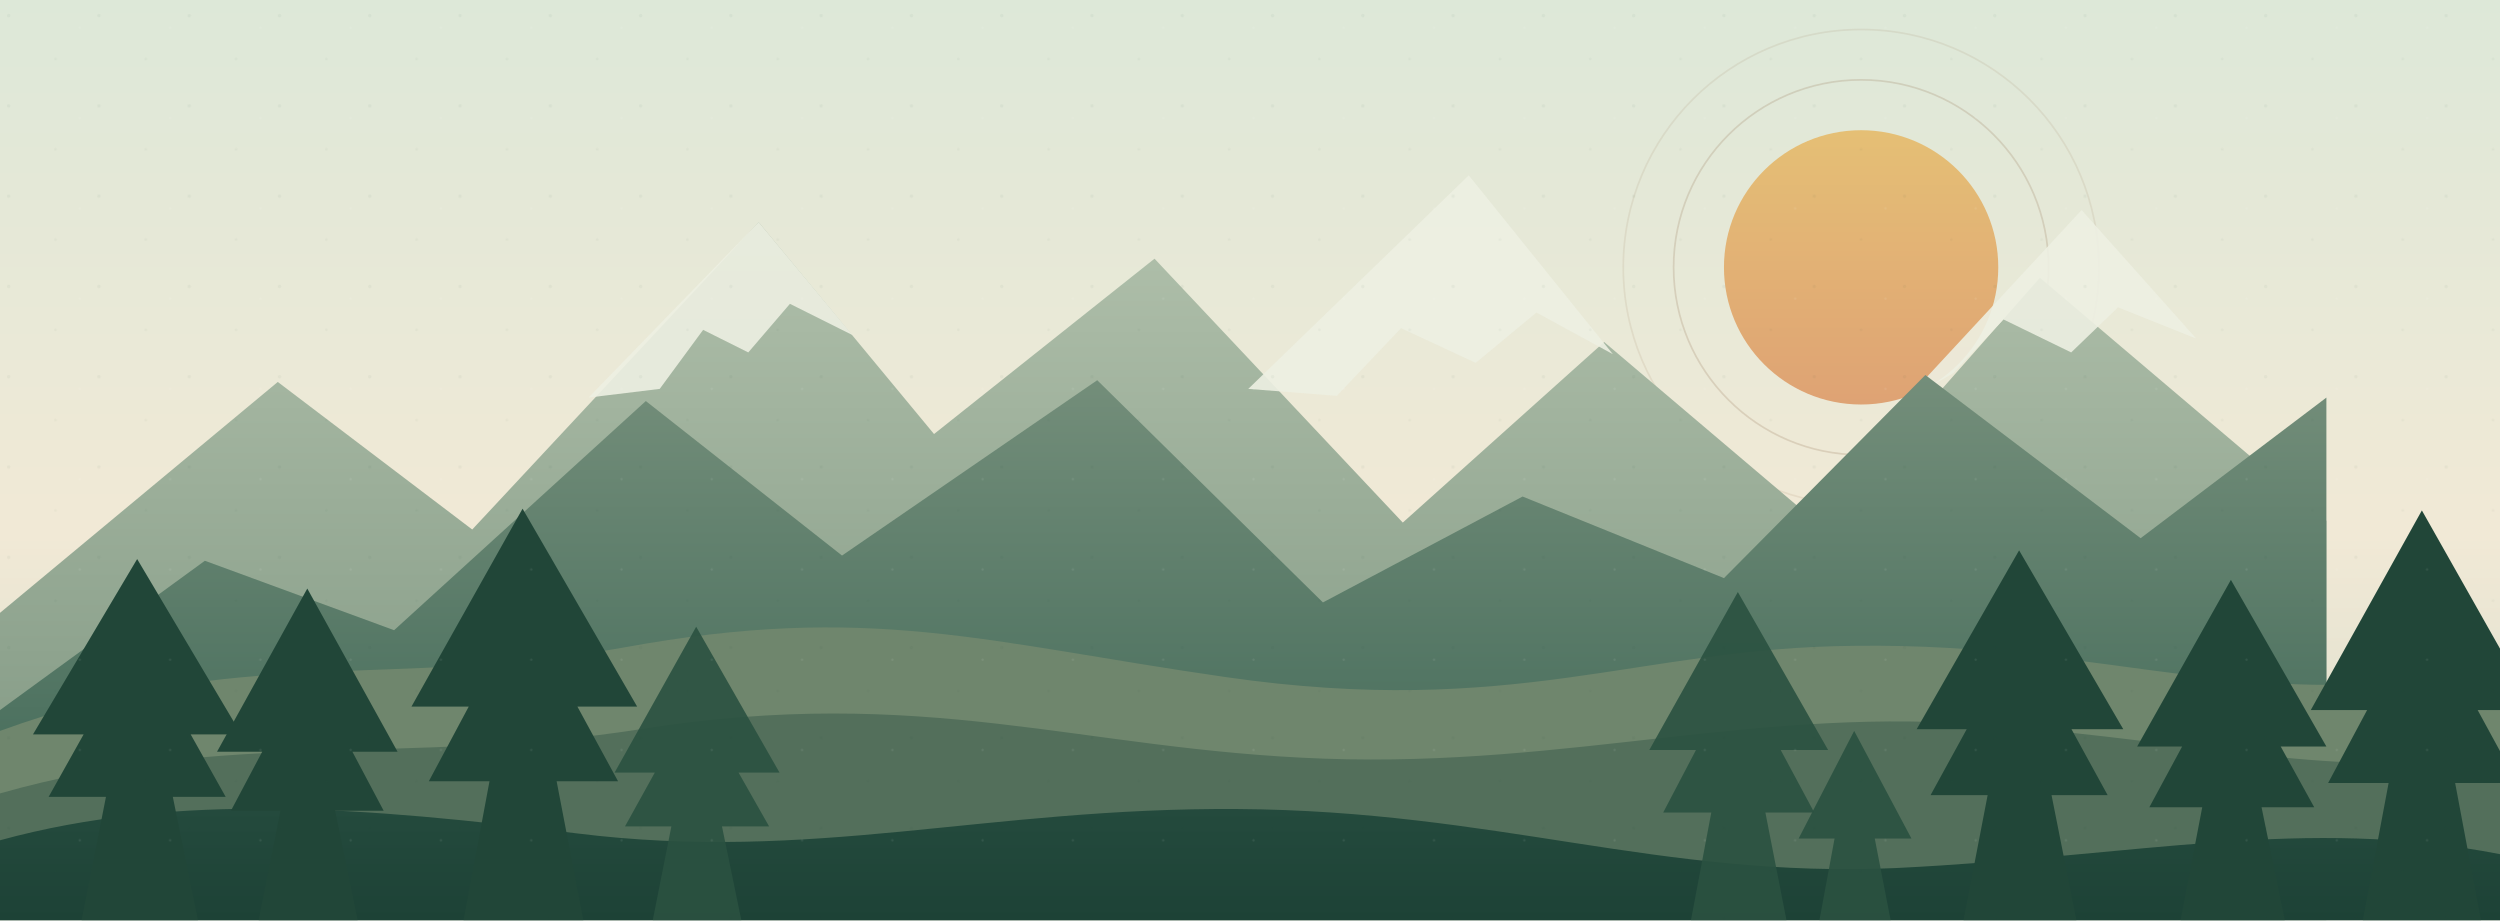
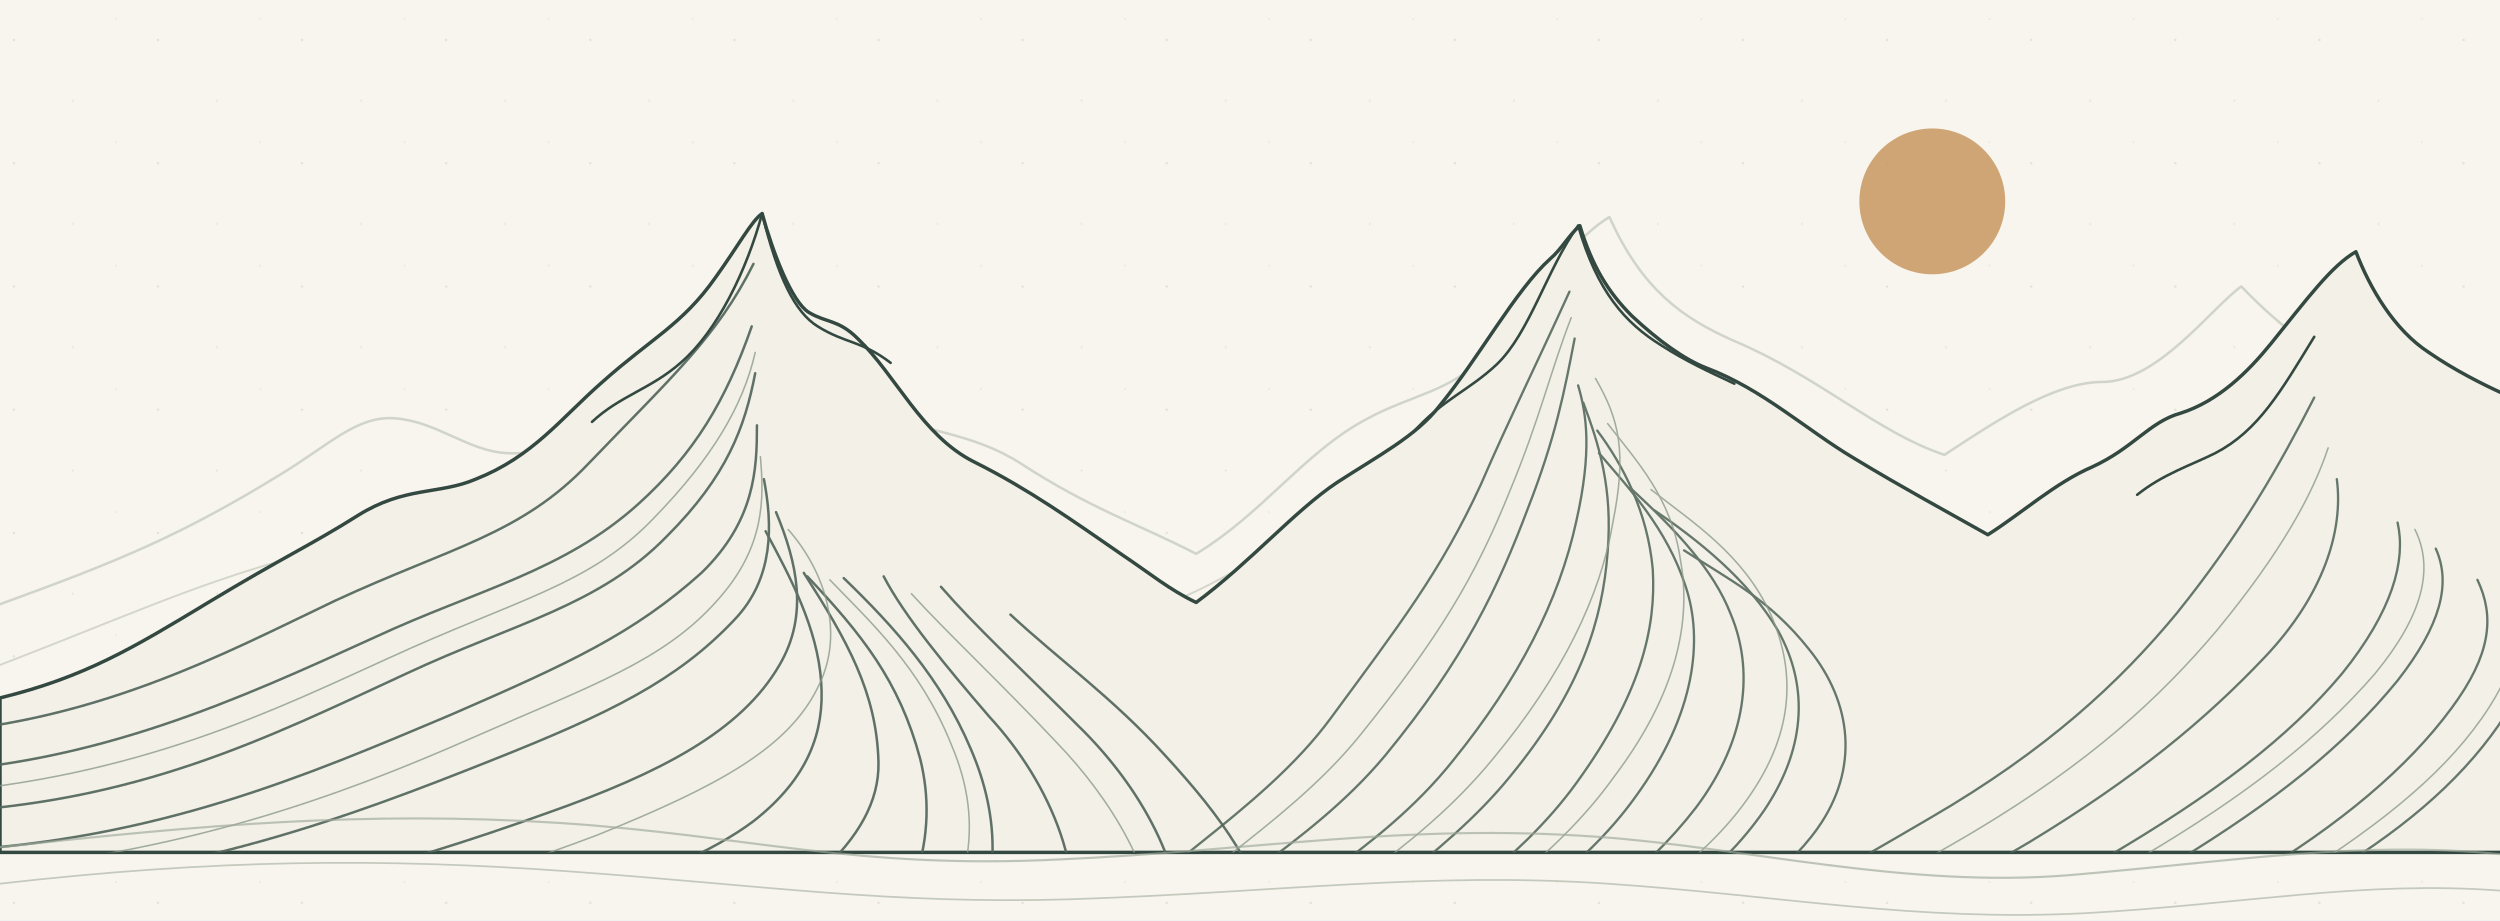
<svg xmlns="http://www.w3.org/2000/svg" width="1440" height="530" viewBox="0 0 1440 530" fill="none">
  <defs>
-     <linearGradient id="sky" x1="720" y1="0" x2="720" y2="530" gradientUnits="userSpaceOnUse">
-       <stop stop-color="#DDE8D8" />
-       <stop offset=".58" stop-color="#F1E9D6" />
-       <stop offset="1" stop-color="#D6DCC9" />
-     </linearGradient>
-     <linearGradient id="sun" x1="1074" y1="52" x2="1074" y2="284" gradientUnits="userSpaceOnUse">
-       <stop stop-color="#E7C16F" />
-       <stop offset="1" stop-color="#DB946D" />
-     </linearGradient>
-     <linearGradient id="mountain-back" x1="712" y1="99" x2="712" y2="467" gradientUnits="userSpaceOnUse">
-       <stop stop-color="#B4C3AE" />
-       <stop offset="1" stop-color="#829984" />
-     </linearGradient>
-     <linearGradient id="mountain-front" x1="730" y1="195" x2="730" y2="504" gradientUnits="userSpaceOnUse">
-       <stop stop-color="#78917D" />
-       <stop offset="1" stop-color="#3D6655" />
-     </linearGradient>
-     <linearGradient id="forest" x1="720" y1="317" x2="720" y2="530" gradientUnits="userSpaceOnUse">
-       <stop stop-color="#345D4D" />
-       <stop offset="1" stop-color="#1D4236" />
-     </linearGradient>
-     <pattern id="grain" width="52" height="52" patternUnits="userSpaceOnUse">
-       <circle cx="5" cy="9" r="1" fill="#264638" fill-opacity=".12" />
-       <circle cx="32" cy="34" r=".8" fill="#264638" fill-opacity=".1" />
-       <circle cx="46" cy="16" r=".7" fill="#fff" fill-opacity=".22" />
+     <pattern id="paper" width="83" height="71" patternUnits="userSpaceOnUse">
+       <circle cx="8" cy="23" r=".7" fill="#6A7569" opacity=".15" />
+       <circle cx="42" cy="58" r=".6" fill="#6A7569" opacity=".12" />
+       <circle cx="67" cy="11" r=".5" fill="#6A7569" opacity=".13" />
    </pattern>
+     <clipPath id="mountains">
+       <path d="M0 402c49-12 77-29 120-55 43-26 59-33 86-50 27-17 47-12 68-21 33-13 49-35 73-56 28-25 46-33 65-60 13-18 21-33 27-37 6 22 17 51 27 57 10 6 17 4 28 15 22 21 37 56 67 71 32 16 57 34 86 54 15 10 27 20 42 27 31-23 57-53 81-69 23-15 46-27 59-44 23-28 44-67 64-85 6-5 11-14 17-19 7 23 16 38 30 52 15 14 30 25 43 30 32 12 58 36 85 52 28 17 54 31 77 44 19-12 39-30 60-39 24-11 33-26 51-31 22-7 39-24 52-40 21-26 35-45 49-53 8 21 22 45 42 58 29 20 61 31 91 46 31 15 69 32 119 39v203H0V402Z" />
+     </clipPath>
  </defs>
-   <path fill="url(#sky)" d="M0 0h1440v530H0z" />
-   <circle cx="1072" cy="154" r="79" fill="url(#sun)" fill-opacity=".94" />
-   <circle cx="1072" cy="154" r="108" stroke="#9D8060" stroke-opacity=".24" />
-   <circle cx="1072" cy="154" r="137" stroke="#9D8060" stroke-opacity=".13" />
-   <path d="M0 353l160-133 112 85 165-177 101 122 127-101 143 152 116-104 125 106 126-143 165 140v230H0V353z" fill="url(#mountain-back)" />
-   <path d="M339 229l98-101 54 65-36-18-24 28-26-13-25 34-41 5zM719 224l127-123 83 103-44-24-35 29-43-20-37 39-51-4zM1097 231l102-110 66 74-45-18-27 26-39-19-29 31-28 16z" fill="#EDF0E2" fill-opacity=".9" />
-   <path d="M0 409l118-86 109 40 145-132 113 89 147-101 130 128 115-61 116 47 116-117 124 94 107-81v270H0V409z" fill="url(#mountain-front)" />
-   <path d="M0 421c137-50 226-24 359-48 142-26 208-3 347 17 166 24 238-17 362-18 151-2 231 42 372 12v146H0V421z" fill="#6F866D" />
-   <path d="M0 457c130-37 235-16 369-37 164-26 253 12 394 17 143 5 251-31 387-19 123 10 192 30 290 18v94H0v-73z" fill="#536F5B" />
-   <path d="M0 484c102-28 211-19 332-4 136 17 236-15 381-14 149 1 243 40 379 34 142-7 235-30 348-8v38H0v-46z" fill="url(#forest)" />
-   <g fill="#214638">
-     <path d="M47 530l33-167 34 167H47zM28 459l51-91 51 91H28zM19 423l60-101 60 101H19z" />
-     <path d="M149 530l28-141 29 141h-57zM133 467l44-83 44 83h-88zM125 433l52-94 52 94h-104z" />
-     <path d="M267 530l34-182 35 182h-69zM247 450l54-101 55 101H247zM237 407l64-114 66 114H237z" />
-     <path d="M1131 530l32-166 33 166h-65zM1112 458l51-93 51 93h-102zM1104 420l59-103 60 103h-119z" />
-     <path d="M1256 530l29-151 31 151h-60zM1238 465l47-87 48 87h-95zM1231 430l54-96 55 96h-109z" />
-     <path d="M1361 530l34-181 34 181h-68zM1341 451l54-101 55 101h-109zM1331 409l64-115 65 115h-129z" />
+   <path fill="#F7F5ED" d="M0 0h1440v530H0z" />
+   <path fill="url(#paper)" d="M0 0h1440v530H0z" />
+   <circle cx="1113" cy="116" r="42" fill="#C99863" opacity=".86" />
+   <path d="M0 348c69-25 105-40 162-75 28-17 44-34 66-32 24 2 42 19 64 20 31 2 54-21 82-38 29-18 50-21 71-47 16 28 29 49 52 59 35 14 63 14 91 32 40 26 68 35 101 52 38-23 62-58 97-77 27-15 50-16 70-38 25-27 45-63 71-79 19 42 42 58 71 71 50 21 83 53 122 66 29-19 63-42 91-42 32 0 63-43 80-55 22 23 49 44 78 55 25 9 51 21 81 32" stroke="#B5BCAF" stroke-width="1.45" stroke-linecap="round" stroke-linejoin="round" opacity=".58" />
+   <path d="M0 383c91-35 134-57 221-74 61-12 95-16 142-36 34-14 65-38 91-58 26 29 47 50 89 65 46 16 77 41 136 65 47-20 81-51 123-73 46-25 75-39 113-69 24 21 55 42 90 58 50 24 83 42 117 62 51-34 97-51 132-69 26-14 48-33 69-51 35 42 77 54 117 71" stroke="#C5CABB" stroke-width="1.1" opacity=".72" />
+   <path d="M0 402c49-12 77-29 120-55 43-26 59-33 86-50 27-17 47-12 68-21 33-13 49-35 73-56 28-25 46-33 65-60 13-18 21-33 27-37 6 22 17 51 27 57 10 6 17 4 28 15 22 21 37 56 67 71 32 16 57 34 86 54 15 10 27 20 42 27 31-23 57-53 81-69 23-15 46-27 59-44 23-28 44-67 64-85 6-5 11-14 17-19 7 23 16 38 30 52 15 14 30 25 43 30 32 12 58 36 85 52 28 17 54 31 77 44 19-12 39-30 60-39 24-11 33-26 51-31 22-7 39-24 52-40 21-26 35-45 49-53 8 21 22 45 42 58 29 20 61 31 91 46 31 15 69 32 119 39v203H0V402Z" fill="#F2F0E7" stroke="#334840" stroke-width="2" stroke-linecap="round" stroke-linejoin="round" />
+   <g clip-path="url(#mountains)" stroke="#53665B" stroke-linecap="round" stroke-linejoin="round" fill="none">
+     <g stroke-width="1.45" opacity=".92">
+       <path d="M-52 423c105-5 182-47 245-77 67-31 107-38 146-79 48-50 74-73 95-115" />
+       <path d="M-47 445c103-5 184-42 263-78 58-27 109-38 152-77 32-29 50-59 65-102" />
+       <path d="M-39 468c118-5 193-43 273-80 62-29 111-39 150-79 35-35 45-63 51-94" />
+       <path d="M-27 490c119-7 203-43 286-78 69-30 106-47 145-82 31-30 32-60 32-85" />
+       <path d="M-15 513c127-9 215-42 298-75 68-27 107-46 140-81 23-24 22-55 17-81" />
+       <path d="M15 537c119-11 212-37 301-69 65-23 111-47 133-85 17-29 10-59-2-88" />
+       <path d="M231 551c62-21 155-42 203-78 32-25 41-52 39-80-2-31-18-61-32-87" />
+       <path d="M391 558c65-37 116-73 115-119-1-40-18-70-43-109" />
+       <path d="M485 573c43-46 56-92 45-136-12-45-34-72-65-105" />
+       <path d="M549 561c30-46 27-91 10-130-17-40-44-70-73-98" />
+       <path d="M613 558c17-51-8-107-43-145-25-29-49-58-61-81" />
+       <path d="M681 544c2-43-23-90-60-126-35-35-59-57-79-80" />
+       <path d="M737 548c-11-47-33-77-66-113-30-33-61-55-89-81" />
+     </g>
+     <g stroke-width="1.35" opacity=".88">
+       <path d="M611 558c43-52 116-90 156-145 39-53 63-84 86-134 16-37 31-67 51-111" />
+       <path d="M649 564c41-47 104-75 149-129 46-56 65-97 82-142 16-41 21-67 27-98" />
+       <path d="M687 562c46-42 107-70 150-124 38-47 61-92 71-138 9-40 6-61 1-78" />
+       <path d="M728 571c45-43 104-77 142-124 41-50 53-90 56-129 3-37-5-62-14-86" />
+       <path d="M771 574c53-46 103-76 137-123 37-51 46-89 44-123-3-33-17-60-32-80" />
+       <path d="M813 568c52-37 99-67 129-109 35-48 39-91 29-121-11-34-33-57-50-77" />
+       <path d="M854 567c53-35 93-63 123-102 30-40 33-80 20-111-10-26-32-49-58-73" />
+       <path d="M896 560c56-28 95-57 120-93 23-34 27-70 8-104-17-29-46-52-71-69" />
+       <path d="M939 556c53-27 89-52 108-79 24-34 20-72-5-103-23-29-46-40-72-57" />
+     </g>
+     <g stroke-width="1.35" opacity=".88">
+       <path d="M955 560c47-26 99-55 157-89 67-39 109-78 142-118 37-46 59-85 79-124" />
+       <path d="M1004 569c50-25 108-50 165-84 61-37 101-70 136-107 33-35 45-72 41-102" />
+       <path d="M1059 571c51-25 101-46 154-77 63-37 105-69 136-106 29-36 37-65 32-87" />
+       <path d="M1110 566c50-20 96-41 144-70 57-35 96-66 127-104 25-32 31-56 22-76" />
+       <path d="M1164 571c50-21 91-40 132-65 52-31 91-64 116-98 23-31 25-53 15-74" />
+       <path d="M1215 566c44-16 83-36 119-58 48-28 82-57 105-90 16-24 19-47 8-62" />
+     </g>
+     <g stroke="#8E9B8C" stroke-width=".9" opacity=".8">
+       <path d="M-41 457c121-9 201-49 265-78 74-34 116-42 153-81 33-34 51-64 58-95" />
+       <path d="M-18 502c122-10 213-43 290-77 68-30 110-44 141-79 28-31 27-59 25-83" />
+       <path d="M70 548c103-9 197-38 274-67 69-28 111-50 128-87 14-29 4-64-18-89" />
+       <path d="M521 568c38-50 47-92 27-139-18-45-47-71-70-95" />
+       <path d="M669 554c-1-50-30-95-61-127-32-34-63-63-83-85" />
+       <path d="M630 562c42-50 110-85 153-138 46-57 67-92 87-142 17-41 23-68 35-99" />
+       <path d="M708 564c48-43 107-72 152-127 40-48 62-94 69-136 8-40 4-59-10-83" />
+       <path d="M792 571c52-43 104-76 138-124 37-49 44-91 38-124-5-36-25-57-42-79" />
+       <path d="M875 564c54-35 99-61 128-99 32-42 31-79 17-111-16-35-45-53-69-72" />
+       <path d="M980 563c48-25 103-52 157-84 67-40 107-77 140-116 37-45 55-78 64-105" />
+       <path d="M1083 568c51-25 100-45 150-74 61-36 103-69 135-106 28-34 34-61 23-83" />
+       <path d="M1193 569c49-20 88-38 129-63 52-33 89-63 112-99 19-30 19-50 10-65" />
+     </g>
  </g>
-   <g fill="#2B5141" fill-opacity=".9">
-     <path d="M376 530l25-126 26 126h-51zM360 476l41-74 42 74h-83zM354 445l47-84 48 84h-95z" />
-     <path d="M974 530l27-143 28 143h-55zM958 468l43-82 44 82h-87zM950 432l51-91 52 91h-103z" />
-     <path d="M1048 530l20-108 21 108h-41zM1036 483l32-62 33 62h-65z" />
+   <g stroke="#334840" stroke-width="1.5" stroke-linecap="round" stroke-linejoin="round" fill="none">
+     <path d="M439 123c-9 33-26 68-47 86-17 15-35 19-51 34" />
+     <path d="M439 123c9 37 19 57 32 65 16 10 25 8 42 21" />
+     <path d="M909 130c-18 25-28 62-47 80-16 15-31 20-48 39" />
+     <path d="M909 130c11 38 27 56 48 69 14 9 27 15 42 22" />
+     <path d="M1333 194c-19 31-32 54-57 67-14 7-30 12-45 24" />
  </g>
-   <path d="M0 0h1440v530H0z" fill="url(#grain)" opacity=".34" />
+   <path d="M0 488c117-13 211-21 322-14 108 7 170 27 289 21 112-5 198-21 309-13 85 6 178 30 273 22 94-8 167-20 247-12" stroke="#9EA99A" stroke-width="1.25" opacity=".65" />
+   <path d="M0 509c123-14 219-15 329-7 111 8 184 19 287 16 122-4 206-16 310-9 102 7 177 22 275 17 90-5 160-19 239-13" stroke="#B6BEB0" stroke-width="1" opacity=".8" />
</svg>
